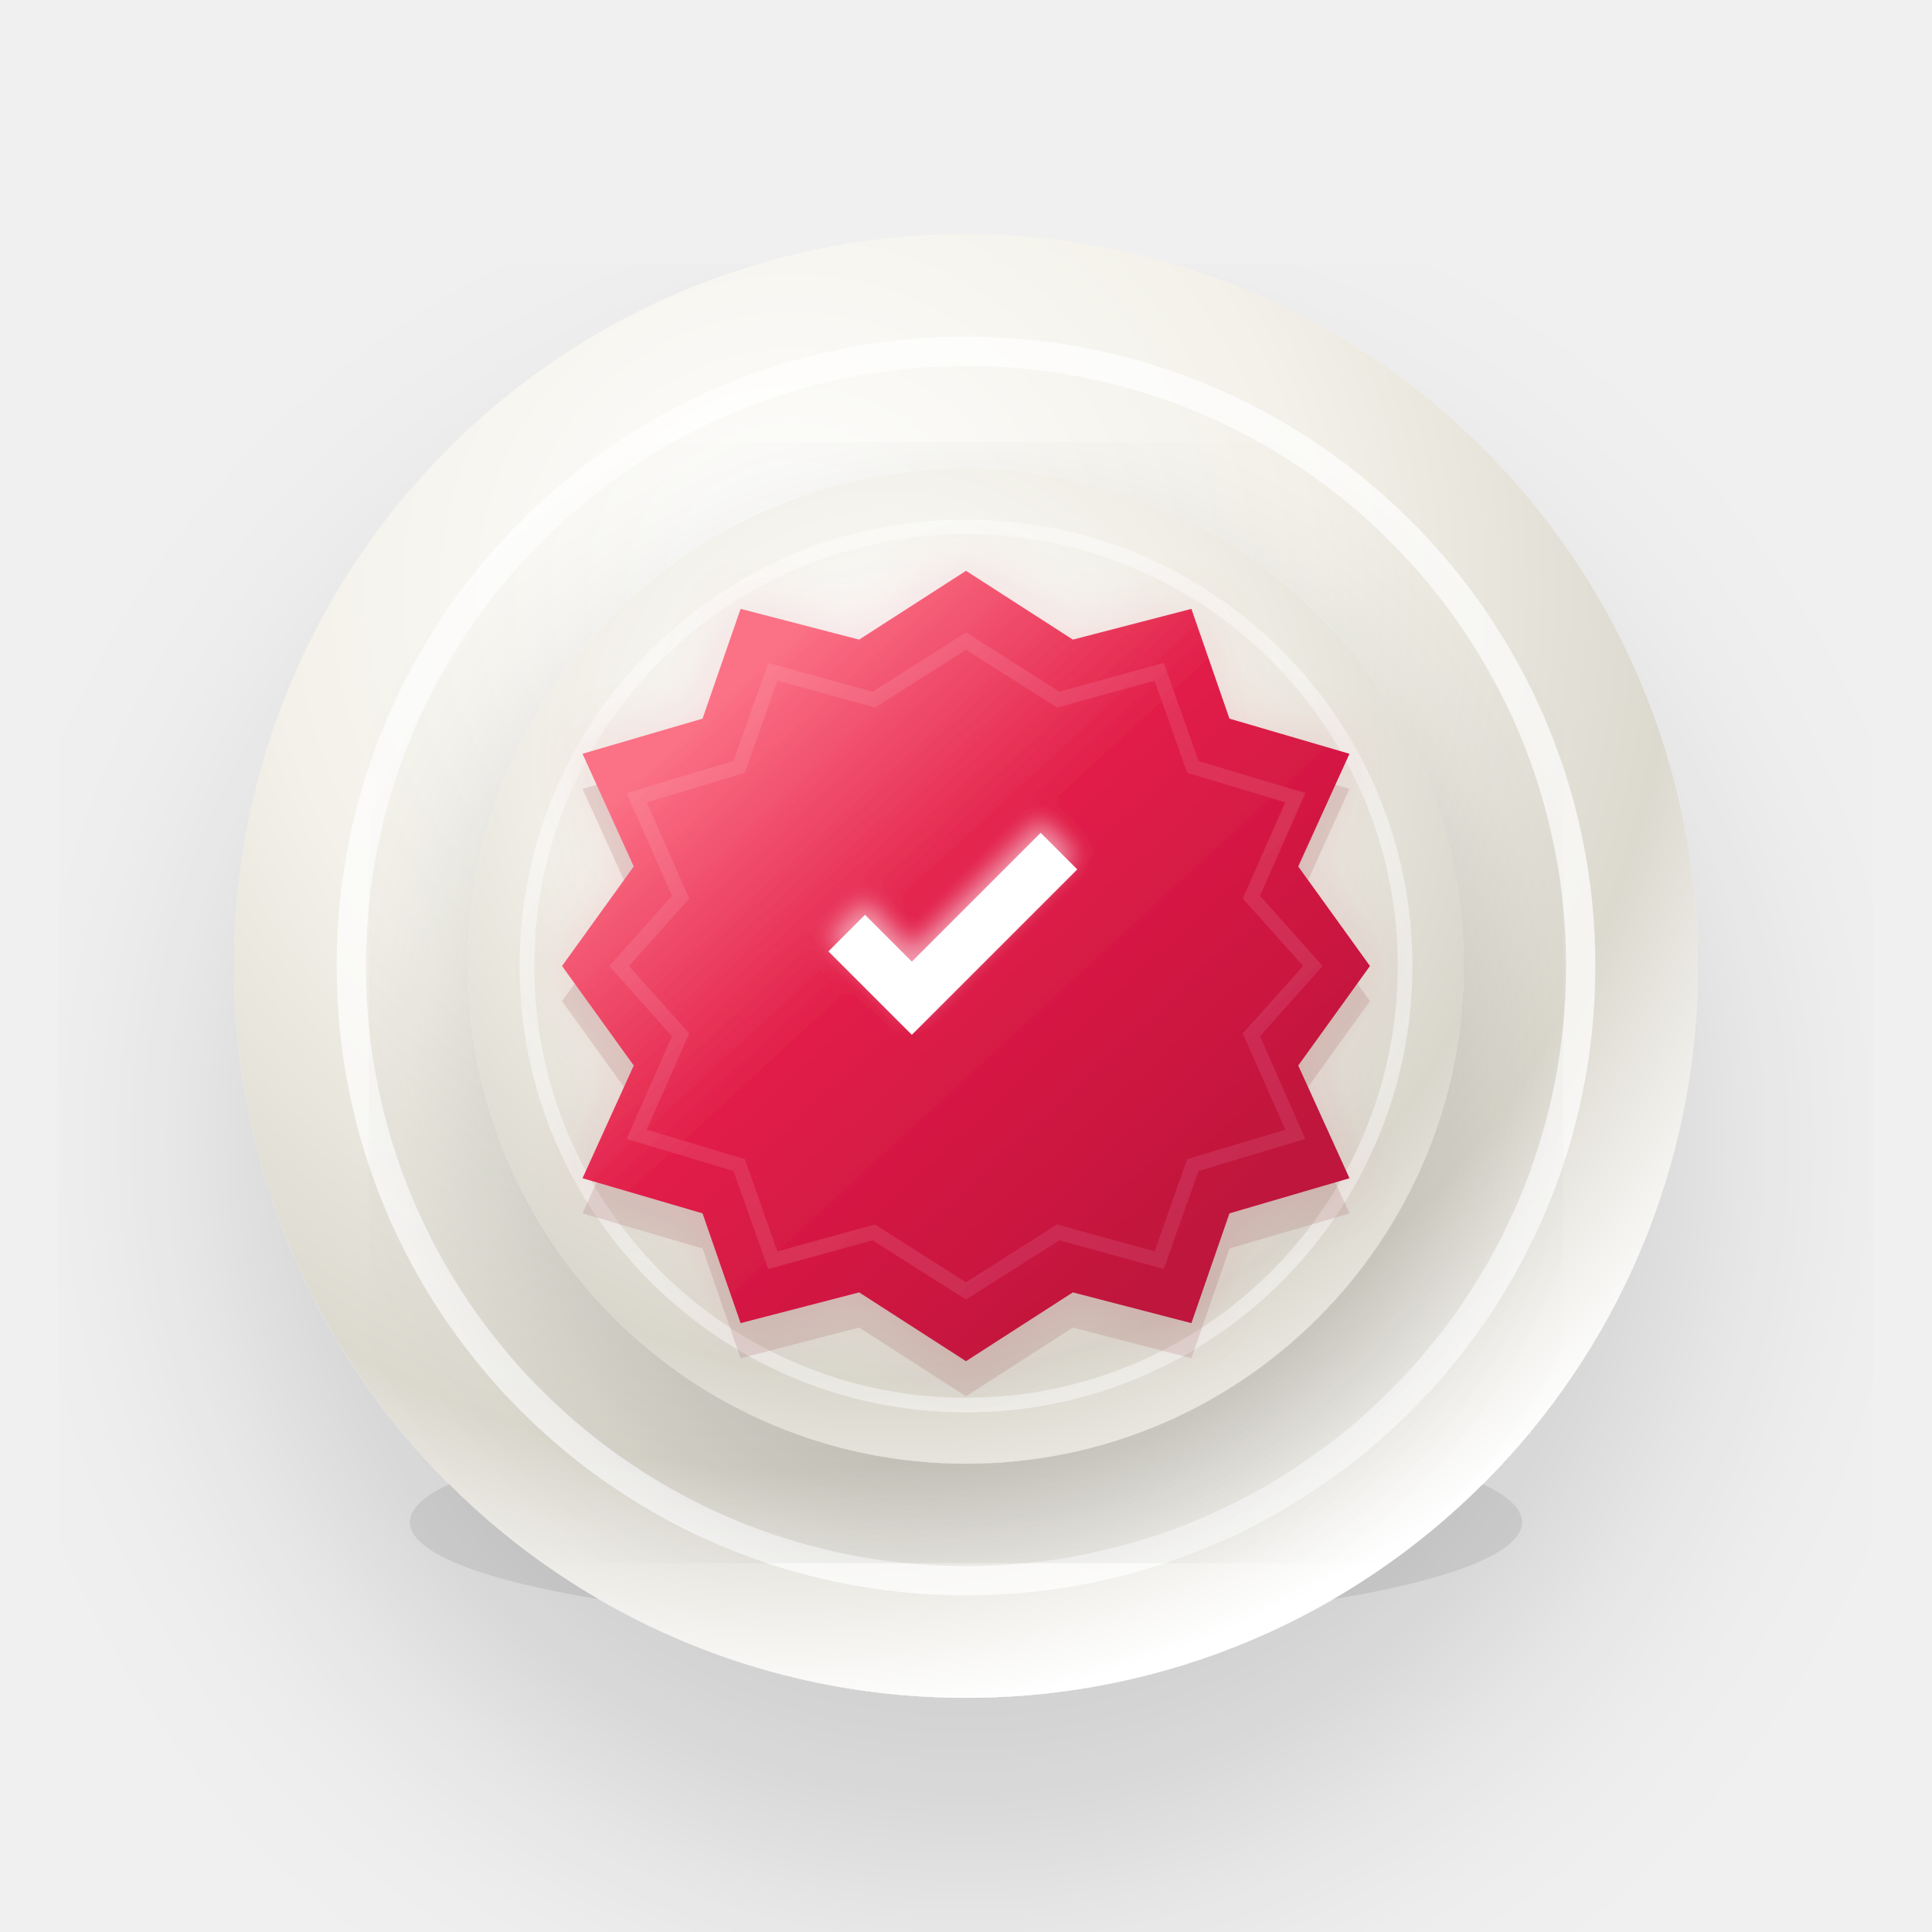
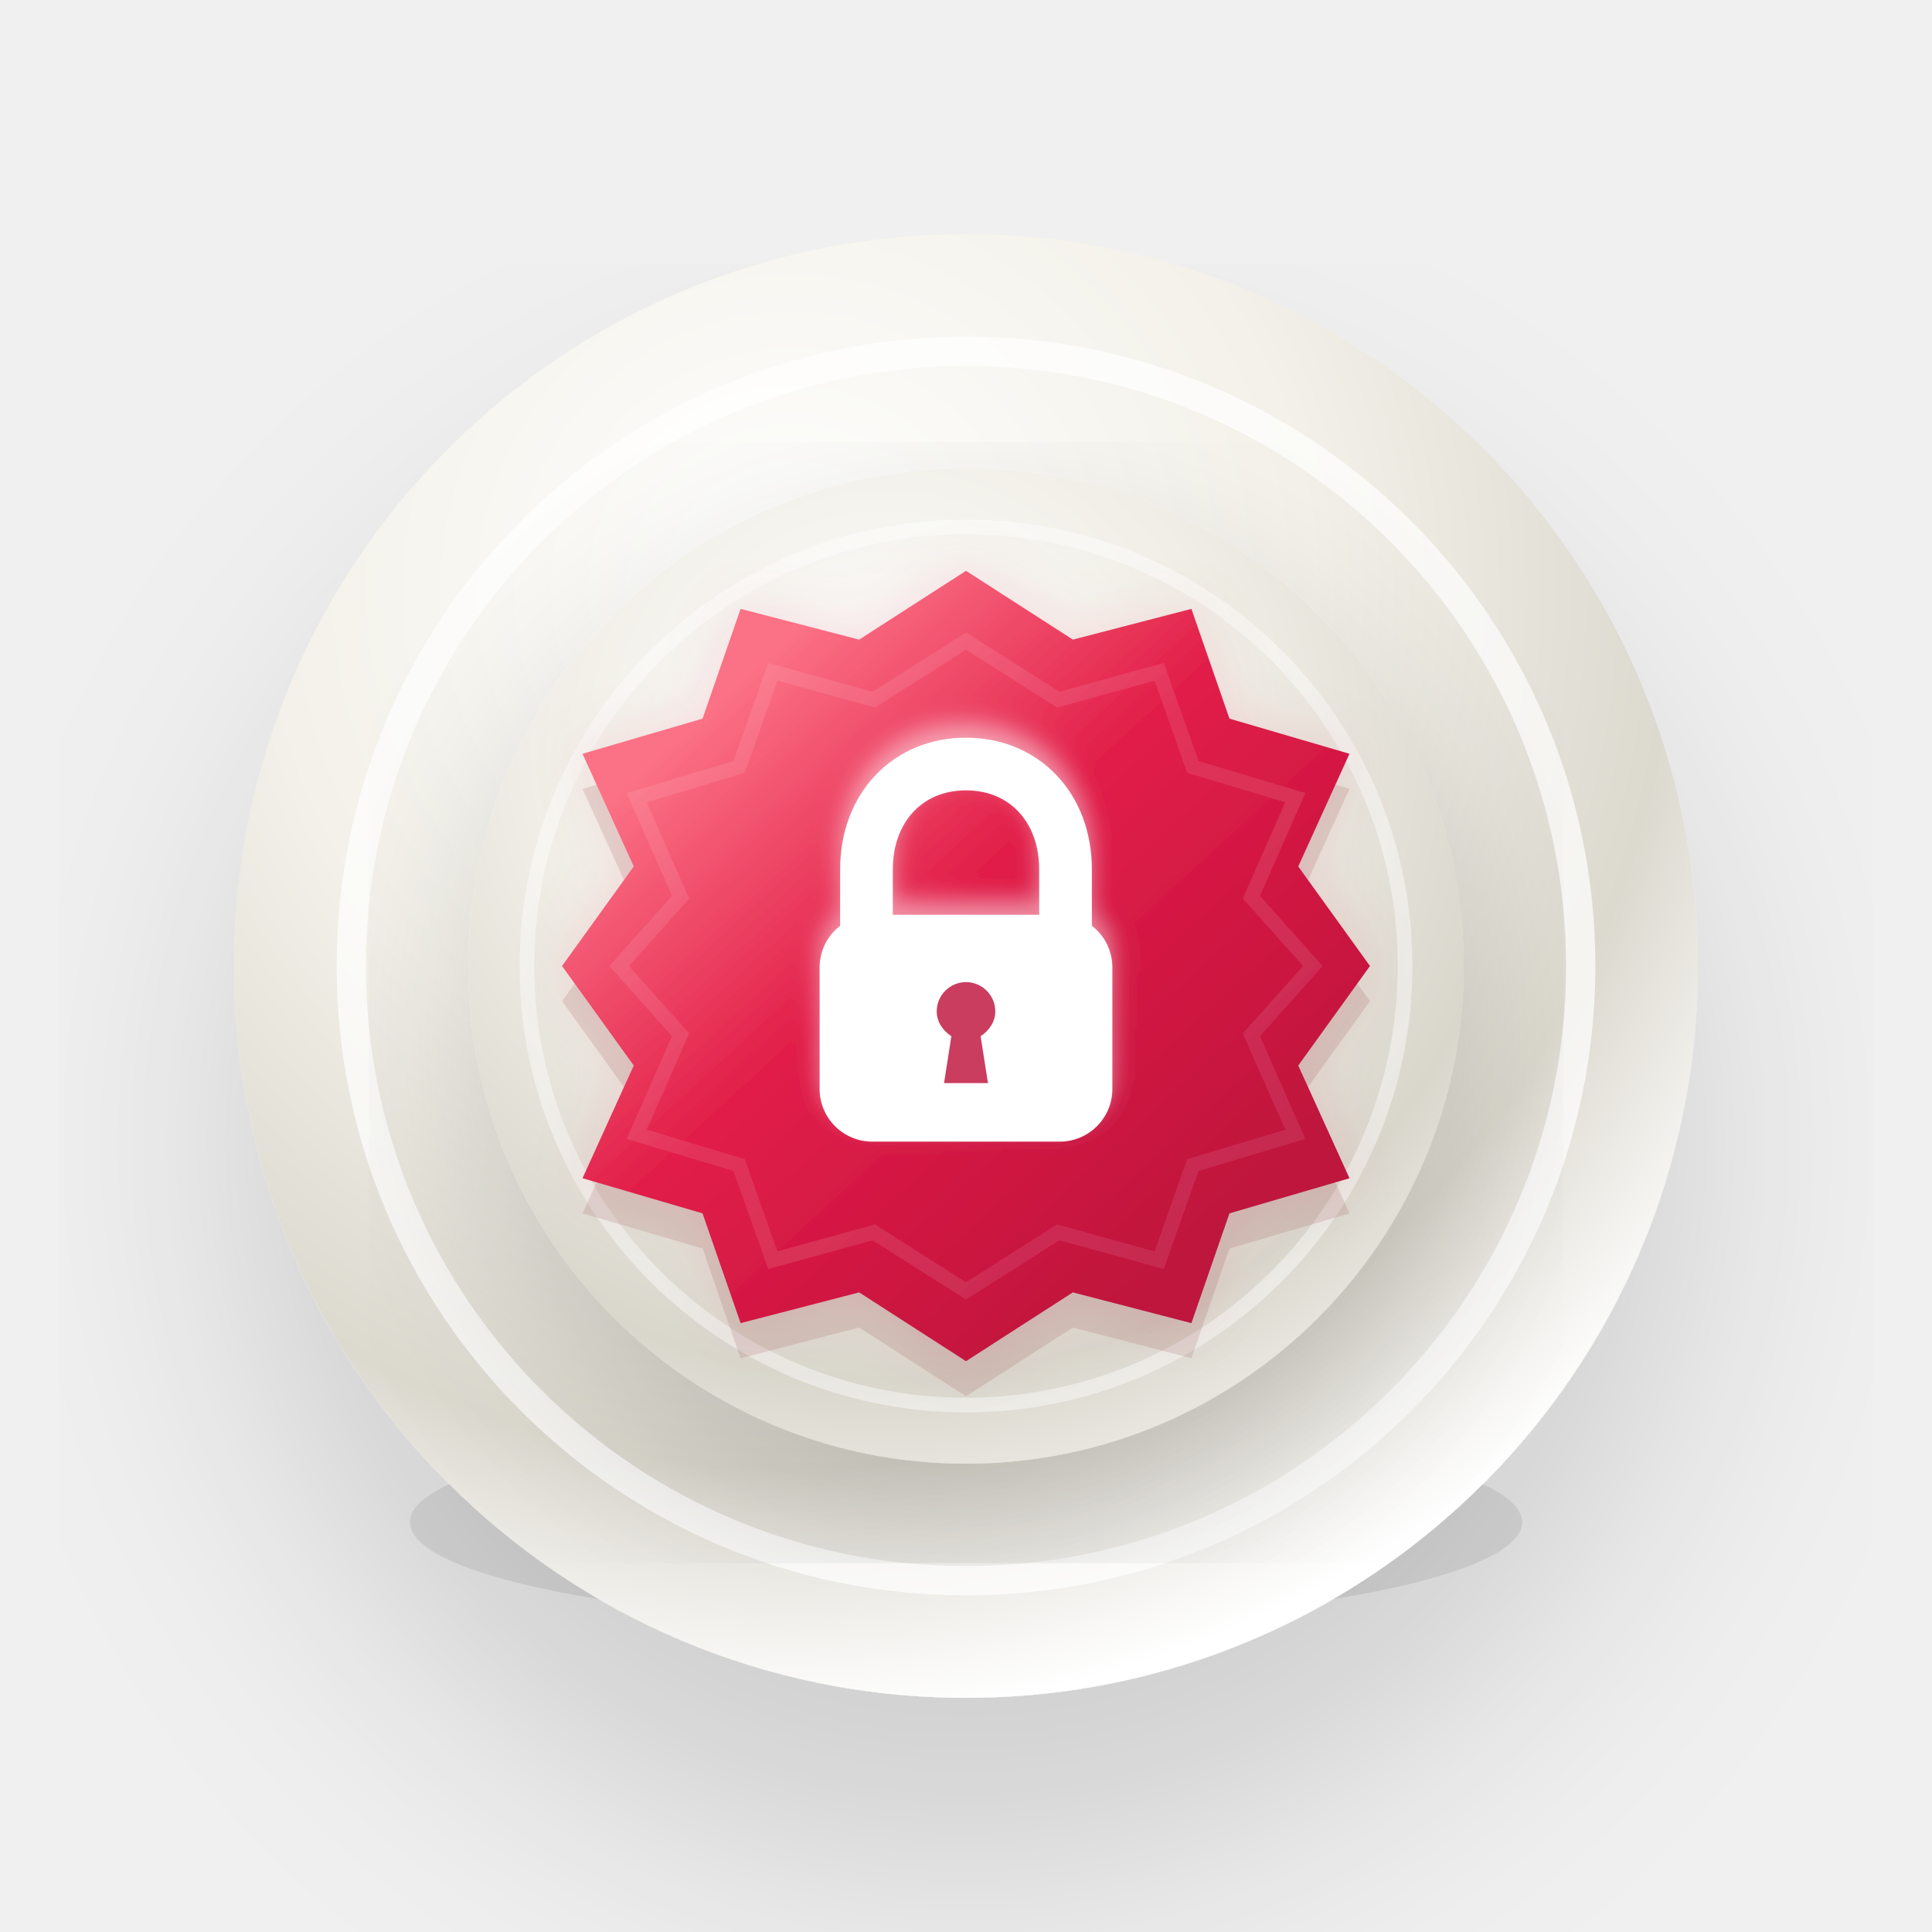
<svg xmlns="http://www.w3.org/2000/svg" width="132" height="132" viewBox="0 0 132 132" fill="none">
  <defs>
    <radialGradient id="outerLight" cx="38%" cy="24%" r="78%">
      <stop offset="0%" stop-color="#FFFFFF" />
      <stop offset="46%" stop-color="#F3F1E9" />
      <stop offset="78%" stop-color="#DCD9CF" />
      <stop offset="100%" stop-color="#FFFFFF" />
    </radialGradient>
    <radialGradient id="wellLight" cx="42%" cy="28%" r="84%">
      <stop offset="0%" stop-color="#FFFFFF" />
      <stop offset="42%" stop-color="#F0EEE6" />
      <stop offset="76%" stop-color="#D9D6CC" />
      <stop offset="100%" stop-color="#F8F7F2" />
    </radialGradient>
    <linearGradient id="stickerRed" x1="49" y1="48" x2="83" y2="85" gradientUnits="userSpaceOnUse">
      <stop offset="0%" stop-color="#FB7185" />
      <stop offset="42%" stop-color="#E11D48" />
      <stop offset="100%" stop-color="#BE123C" />
    </linearGradient>
    <filter id="discShadow" x="-12%" y="-10%" width="124%" height="130%" color-interpolation-filters="sRGB">
      <feDropShadow dx="0" dy="12" stdDeviation="9" flood-color="#000000" flood-opacity="0.14" />
    </filter>
    <filter id="wellInset" x="-10%" y="-10%" width="120%" height="120%" color-interpolation-filters="sRGB">
      <feDropShadow dx="0" dy="-4" stdDeviation="5" flood-color="#FFFFFF" flood-opacity="0.78" />
      <feDropShadow dx="0" dy="5" stdDeviation="6" flood-color="#000000" flood-opacity="0.15" />
    </filter>
    <filter id="stickerGlow" x="-24%" y="-24%" width="148%" height="148%" color-interpolation-filters="sRGB">
      <feGaussianBlur stdDeviation="2" />
    </filter>
-     <filter id="tickRecess" x="-20%" y="-20%" width="140%" height="140%" color-interpolation-filters="sRGB">
-       <feDropShadow dx="0" dy="1.4" stdDeviation="0.9" flood-color="#7F1D1D" flood-opacity="0.32" />
-       <feDropShadow dx="0" dy="-1" stdDeviation="0.8" flood-color="#FFFFFF" flood-opacity="0.55" />
+     <filter id="lockRecess" x="-20%" y="-20%" width="140%" height="140%" color-interpolation-filters="sRGB">
+       <feDropShadow dx="0" dy="1.4" stdDeviation="0.9" flood-color="#7F1D1D" flood-opacity="0.36" />
+       <feDropShadow dx="0" dy="-1" stdDeviation="0.8" flood-color="#FFFFFF" flood-opacity="0.5" />
    </filter>
  </defs>
  <g filter="url(#discShadow)">
    <ellipse cx="66" cy="104" rx="38" ry="7" fill="#000000" opacity="0.08" />
    <circle cx="66" cy="66" r="50" fill="url(#outerLight)" />
    <circle cx="66" cy="66" r="42" fill="none" stroke="#FFFFFF" stroke-opacity="0.7" stroke-width="2" />
    <circle cx="66" cy="66" r="34" fill="url(#wellLight)" filter="url(#wellInset)" />
    <circle cx="66" cy="66" r="30" fill="none" stroke="#FFFFFF" stroke-opacity="0.42" stroke-width="1" />
    <path d="M66 39L73.3 43.7L81.4 41.6L84 49.1L92.2 51.5L88.7 59.2L93.6 66L88.7 72.8L92.2 80.5L84 82.9L81.4 90.4L73.3 88.3L66 93L58.7 88.3L50.6 90.4L48 82.9L39.8 80.5L43.3 72.8L38.4 66L43.3 59.2L39.8 51.5L48 49.1L50.6 41.6L58.7 43.7L66 39Z" fill="#E11D48" opacity="0.14" filter="url(#stickerGlow)" />
    <path d="M66 39L73.3 43.7L81.4 41.6L84 49.1L92.2 51.5L88.7 59.2L93.6 66L88.7 72.8L92.2 80.5L84 82.9L81.4 90.4L73.3 88.3L66 93L58.7 88.3L50.6 90.4L48 82.9L39.8 80.5L43.3 72.8L38.4 66L43.3 59.2L39.8 51.5L48 49.1L50.6 41.6L58.7 43.7L66 39Z" fill="#7F1D1D" opacity="0.13" transform="translate(0 2.4)" />
    <path d="M66 39L73.3 43.7L81.4 41.6L84 49.1L92.2 51.5L88.7 59.2L93.6 66L88.7 72.8L92.2 80.5L84 82.9L81.4 90.4L73.3 88.3L66 93L58.7 88.3L50.6 90.4L48 82.9L39.8 80.5L43.3 72.8L38.4 66L43.3 59.2L39.8 51.5L48 49.1L50.6 41.6L58.7 43.7L66 39Z" fill="url(#stickerRed)" />
    <path d="M66 43.8L72.3 47.8L79.2 45.9L81.5 52.4L88.5 54.5L85.5 61.3L89.7 66L85.5 70.7L88.5 77.5L81.5 79.6L79.2 86.1L72.3 84.2L66 88.2L59.7 84.2L52.8 86.1L50.5 79.6L43.5 77.5L46.5 70.7L42.3 66L46.5 61.3L43.5 54.5L50.5 52.4L52.8 45.9L59.7 47.8L66 43.8Z" fill="none" stroke="#FFFFFF" stroke-opacity="0.1" stroke-width="1" />
-     <path d="M62.3 70.7L56.6 65L59.1 62.5L62.3 65.7L71.1 56.9L73.6 59.4L62.3 70.7Z" fill="#FFFFFF" filter="url(#tickRecess)" />
-     <path d="M62.3 68.1L59 64.8L59.5 64.3L62.3 67.1L70.9 58.5L71.4 59L62.3 68.1Z" fill="#FFFFFF" opacity="0.34" />
+     <g filter="url(#lockRecess)">
+       <path d="M59.2 63.8V59.4C59.2 55.2 62 52.2 66 52.2C70 52.2 72.8 55.2 72.8 59.4V63.8" stroke="#FFFFFF" stroke-width="3.6" stroke-linecap="round" />
+       <rect x="56" y="62.5" width="20" height="15.5" rx="3.6" fill="#FFFFFF" />
+       <path d="M66 67.1C64.9 67.1 64 68 64 69.1C64 69.8 64.4 70.4 65 70.8L64.5 74H67.5L67 70.8C67.6 70.4 68 69.8 68 69.1C68 68 67.1 67.1 66 67.1Z" fill="#BE123C" opacity="0.82" />
+     </g>
+     <path d="M59.2 59.4C59.2 55.2 62 52.2 66 52.2C70 52.2 72.8 55.2 72.8 59.4" stroke="#FFFFFF" stroke-opacity="0.34" stroke-width="1.2" stroke-linecap="round" />
  </g>
</svg>
